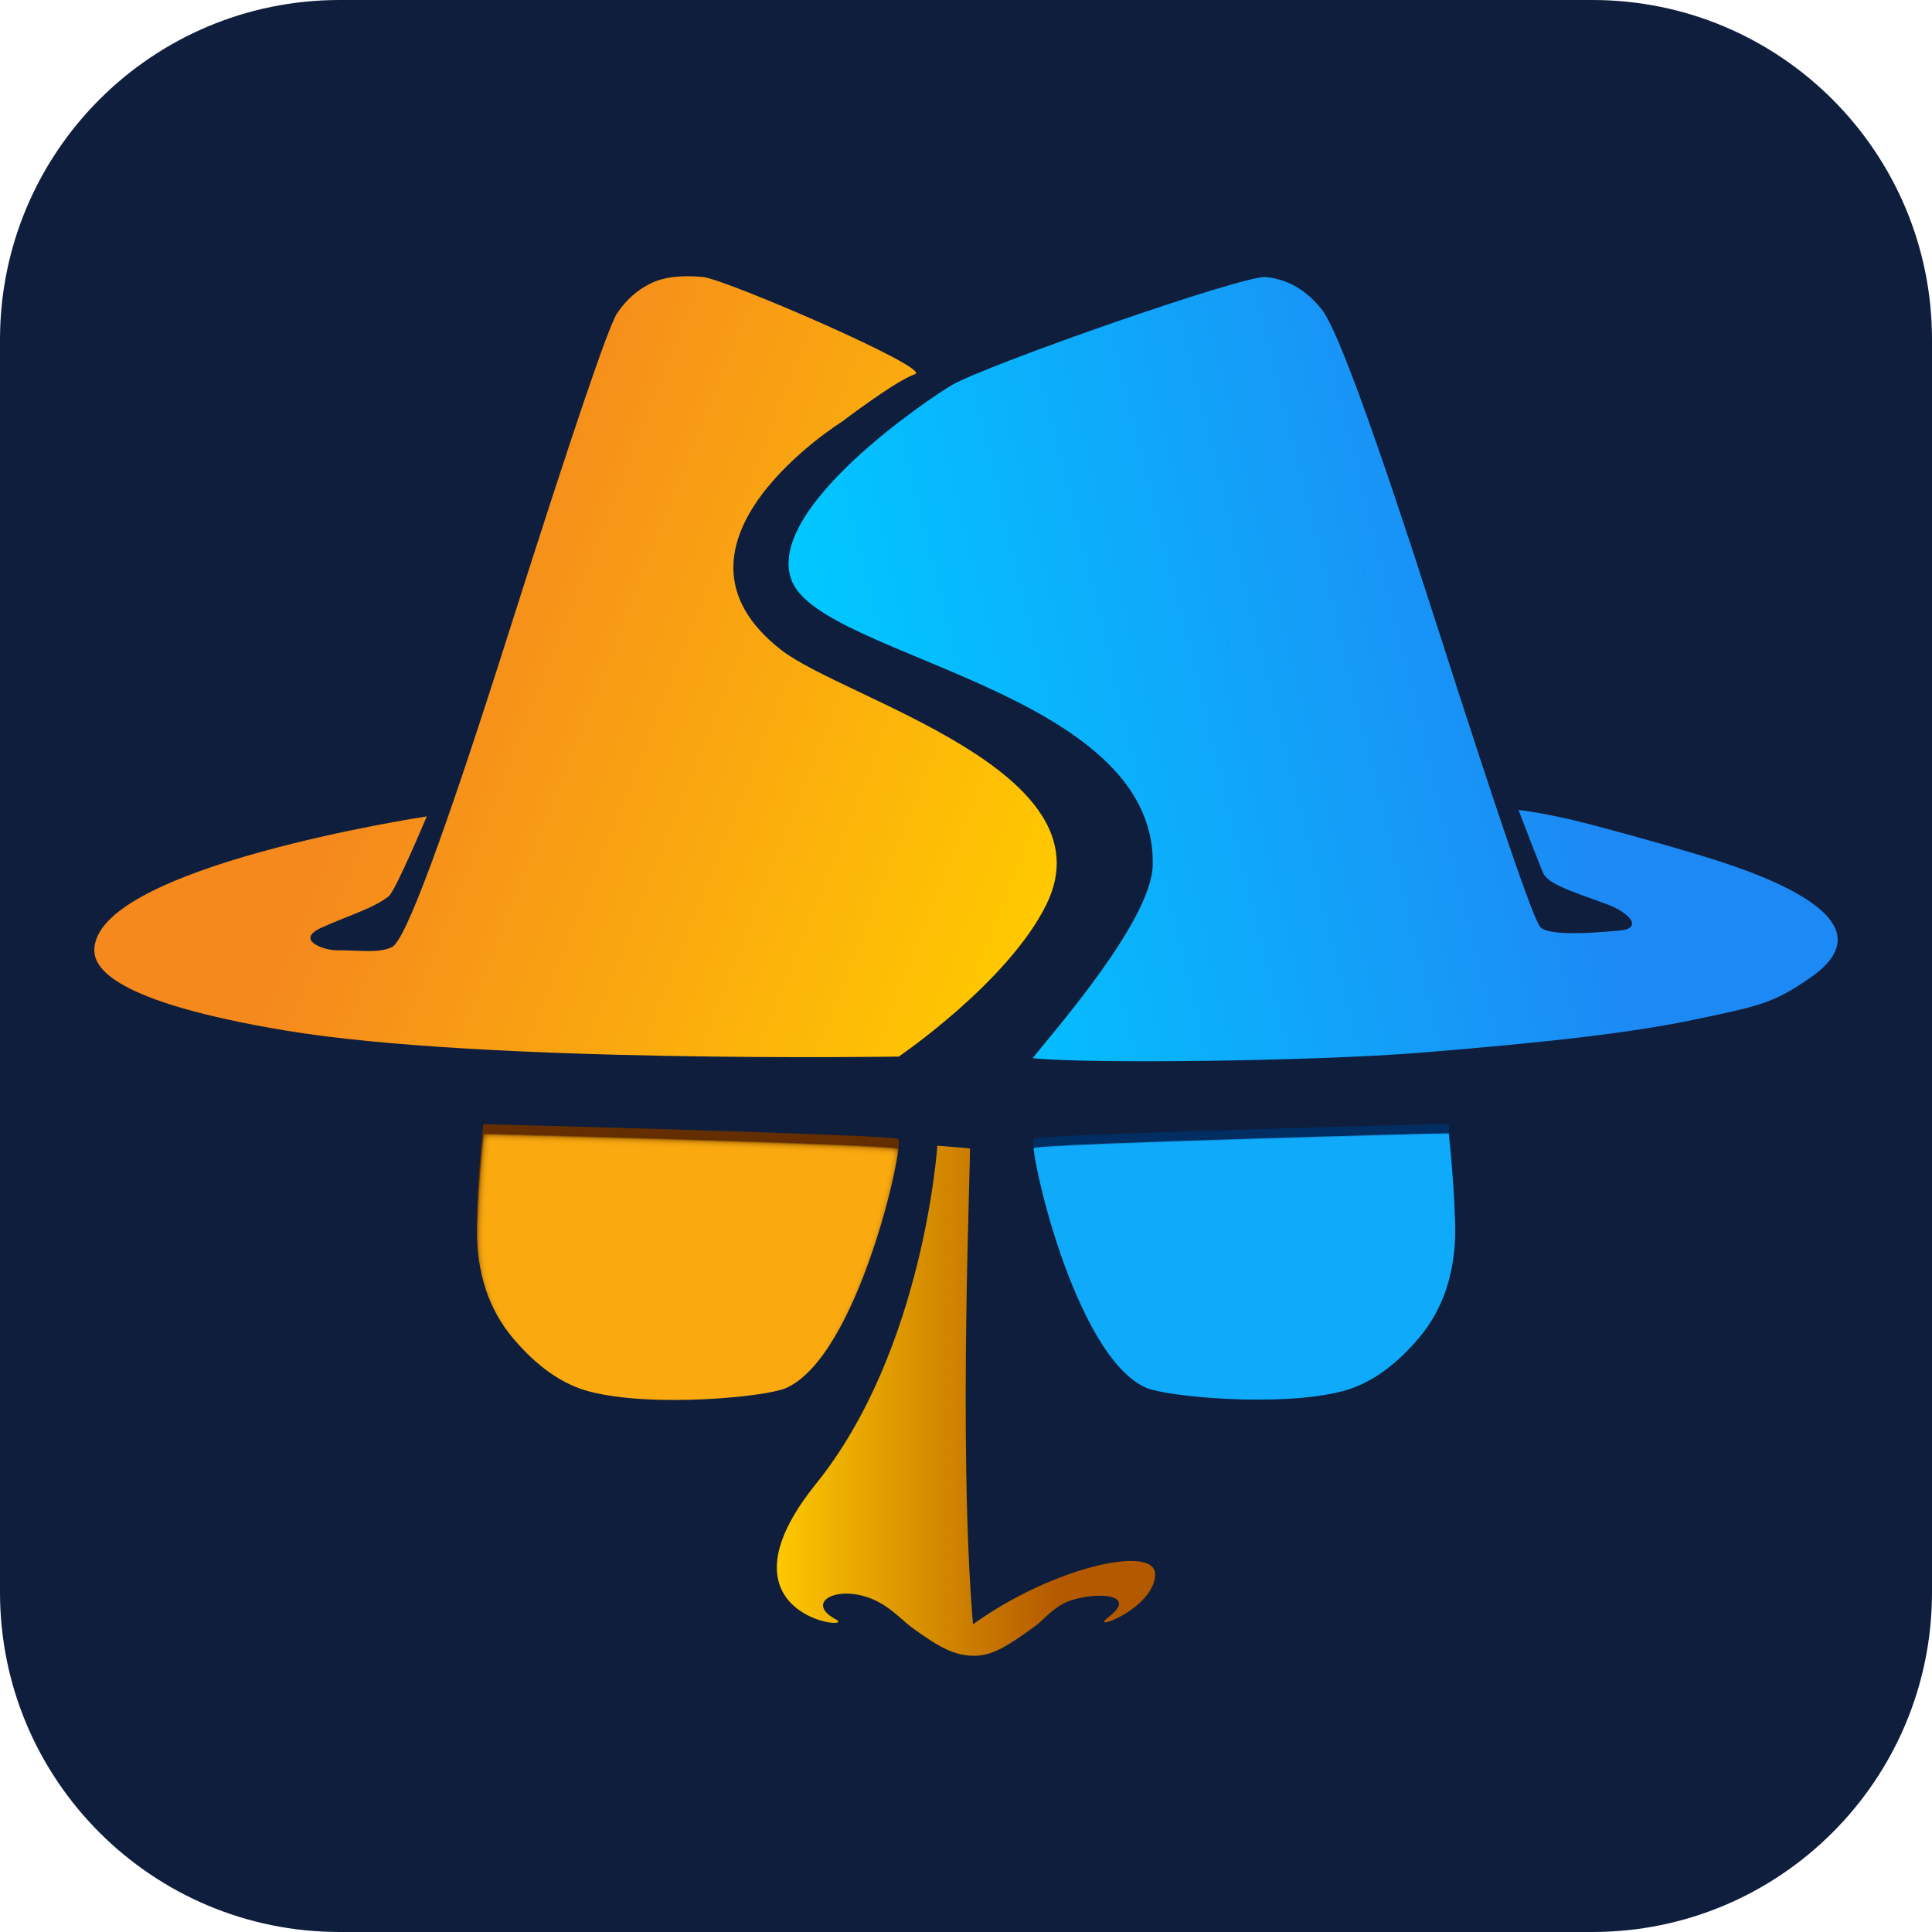
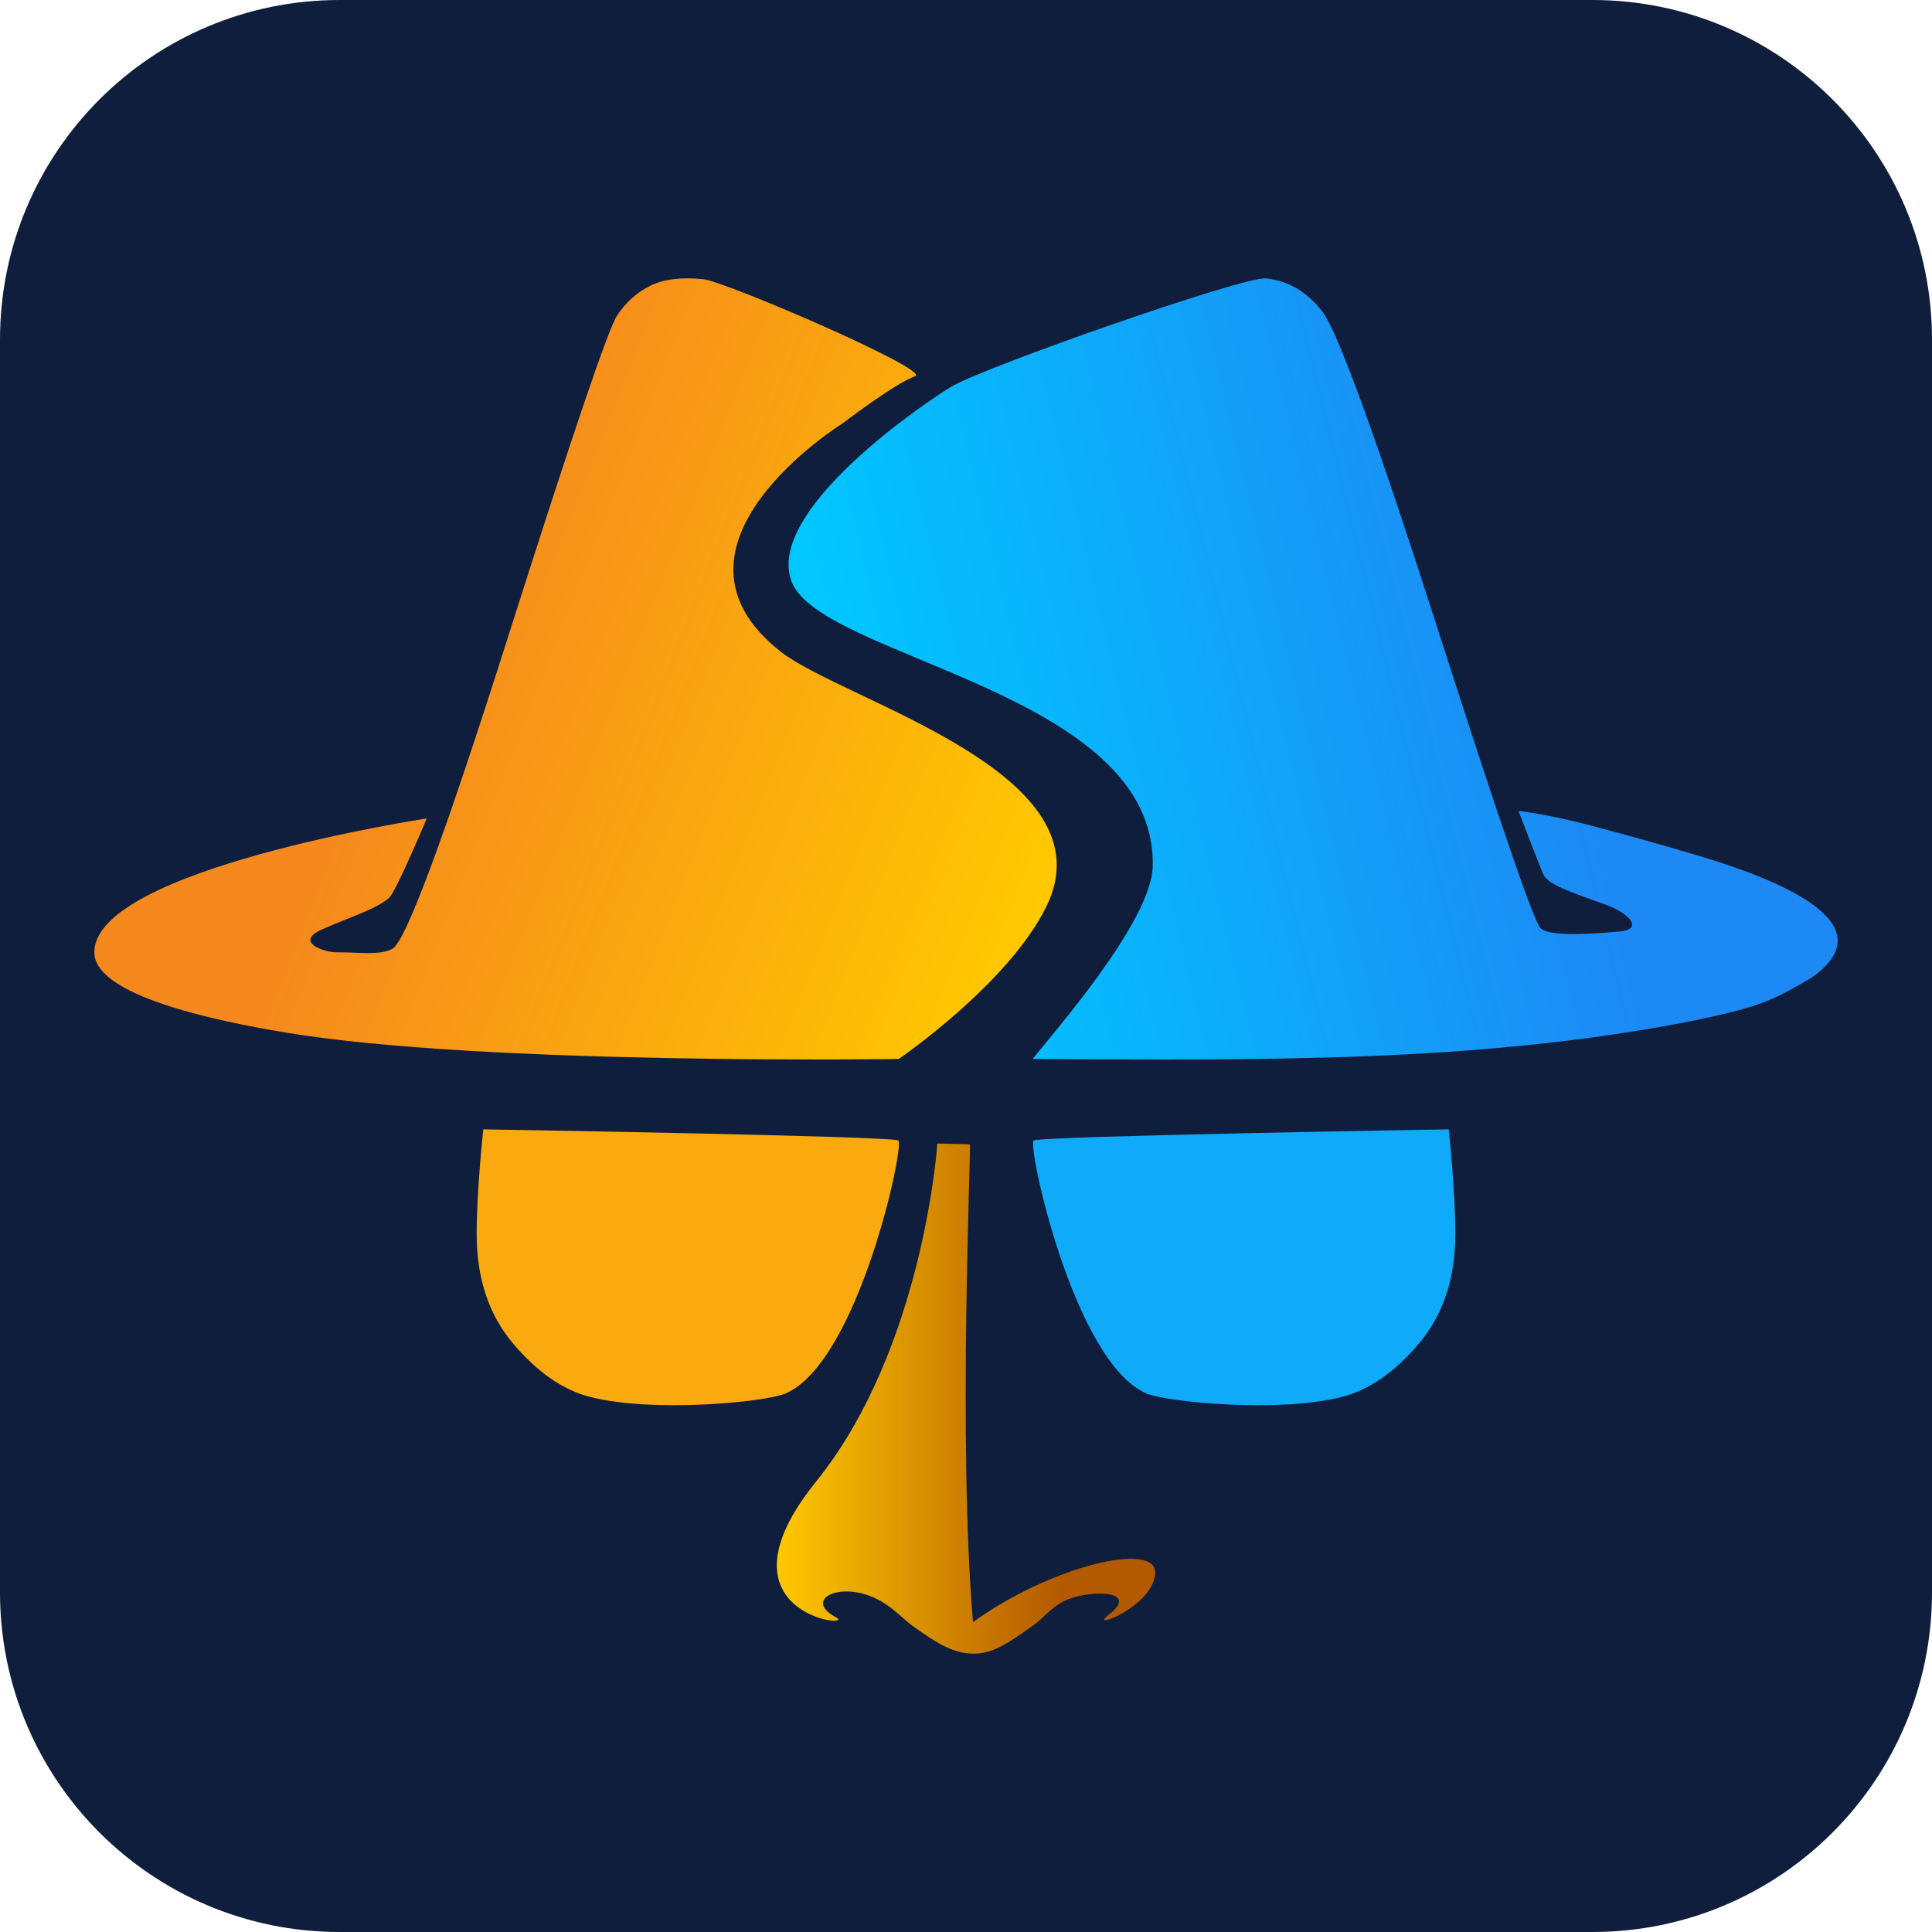
<svg xmlns="http://www.w3.org/2000/svg" xmlns:xlink="http://www.w3.org/1999/xlink" height="1024" stroke-miterlimit="10" style="clip-rule:evenodd;fill-rule:nonzero;stroke-linecap:round;stroke-linejoin:round" version="1.1" viewBox="50 146.397 1024 1024" width="1024" xml:space="preserve" id="svg8">
  <defs id="defs2">
    <linearGradient id="linearGradient47">
      <stop style="stop-color:#00c8ff;stop-opacity:1;" offset="0" id="stop47" />
      <stop style="stop-color:#1d89f5;stop-opacity:1;" offset="0.67" id="stop48" />
    </linearGradient>
    <linearGradient id="linearGradient44">
      <stop style="stop-color:#f5891d;stop-opacity:1;" offset="0.33" id="stop44" />
      <stop style="stop-color:#ffc800;stop-opacity:1;" offset="1" id="stop45" />
    </linearGradient>
    <linearGradient id="linearGradient28263">
      <stop style="stop-color:#ffc800;stop-opacity:1;" offset="0" id="stop28263" />
      <stop style="stop-color:#b35900;stop-opacity:1;" offset="0.75" id="stop28264" />
    </linearGradient>
-     <linearGradient xlink:href="#linearGradient28263" id="linearGradient28264" x1="411.735" y1="742.431" x2="612.265" y2="742.431" gradientUnits="userSpaceOnUse" />
-     <linearGradient xlink:href="#linearGradient44" id="linearGradient45" x1="55.557" y1="264.093" x2="558.253" y2="462.528" gradientUnits="userSpaceOnUse" />
-     <linearGradient xlink:href="#linearGradient47" id="linearGradient48" x1="417.997" y1="300.816" x2="972.442" y2="165.194" gradientUnits="userSpaceOnUse" />
+     <linearGradient xlink:href="#linearGradient28263" id="linearGradient28264" x1="411.735" y1="742.431" x2="612.265" y2="742.431" gradientUnits="userSpaceOnUse" gradientTransform="translate(7.9174006e-4,-2)" />
+     <linearGradient xlink:href="#linearGradient44" id="linearGradient45" x1="55.557" y1="264.093" x2="558.253" y2="462.528" gradientUnits="userSpaceOnUse" gradientTransform="matrix(1,0,0,0.9998134,0,0.3022812)" />
+     <linearGradient xlink:href="#linearGradient47" id="linearGradient48" x1="417.997" y1="300.816" x2="972.442" y2="165.194" gradientUnits="userSpaceOnUse" gradientTransform="matrix(1,0,0,0.9992939,0,-0.03563671)" />
    <filter style="color-interpolation-filters:sRGB" id="filter83" x="-0.032" y="-0.049" width="1.064" height="1.201">
      <feFlood result="flood" in="SourceGraphic" flood-opacity="1" flood-color="rgb(0,0,0)" id="feFlood82" />
      <feGaussianBlur result="blur" in="SourceGraphic" stdDeviation="0.5" id="feGaussianBlur82" />
      <feOffset result="offset" in="blur" dx="-0" dy="5" id="feOffset82" />
      <feComposite result="comp1" operator="out" in="flood" in2="offset" id="feComposite82" />
      <feComposite result="fbSourceGraphic" operator="atop" in="comp1" in2="SourceGraphic" id="feComposite83" />
      <feColorMatrix result="fbSourceGraphicAlpha" in="fbSourceGraphic" values="0 0 0 -1 0 0 0 0 -1 0 0 0 0 -1 0 0 0 0 1 0" id="feColorMatrix85" />
      <feFlood id="feFlood85" result="flood" in="fbSourceGraphic" flood-opacity="1" flood-color="rgb(100,46,0)" />
      <feGaussianBlur id="feGaussianBlur85" result="blur" in="fbSourceGraphic" stdDeviation="0.5" />
      <feOffset id="feOffset85" result="offset" in="blur" dx="-0" dy="5" />
      <feComposite id="feComposite85" result="comp1" operator="out" in="flood" in2="offset" />
      <feComposite id="feComposite86" result="fbSourceGraphic" operator="atop" in="comp1" in2="fbSourceGraphic" />
      <feColorMatrix result="fbSourceGraphicAlpha" in="fbSourceGraphic" values="0 0 0 -1 0 0 0 0 -1 0 0 0 0 -1 0 0 0 0 1 0" id="feColorMatrix98" />
      <feFlood id="feFlood98" result="flood" in="fbSourceGraphic" flood-opacity="1" flood-color="rgb(100,46,0)" />
      <feGaussianBlur id="feGaussianBlur98" result="blur" in="fbSourceGraphic" stdDeviation="2" />
      <feOffset id="feOffset98" result="offset" in="blur" dx="-0" dy="5" />
      <feComposite id="feComposite98" result="comp1" operator="out" in="flood" in2="offset" />
      <feComposite id="feComposite99" result="comp2" operator="atop" in="comp1" in2="fbSourceGraphic" />
    </filter>
    <filter style="color-interpolation-filters:sRGB" id="filter107" x="0" y="0" width="1" height="1.034">
      <feFlood result="flood" in="SourceGraphic" flood-opacity="1" flood-color="rgb(0,46,99)" id="feFlood106" />
      <feGaussianBlur result="blur" in="SourceGraphic" stdDeviation="0" id="feGaussianBlur106" />
      <feOffset result="offset" in="blur" dx="-0" dy="5" id="feOffset106" />
      <feComposite result="comp1" operator="out" in="flood" in2="offset" id="feComposite106" />
      <feComposite result="comp2" operator="atop" in="comp1" in2="SourceGraphic" id="feComposite107" />
    </filter>
  </defs>
  <rect style="clip-rule:evenodd;display:inline;fill:#0f1e3c;fill-opacity:1;fill-rule:evenodd;stroke-width:32.387;stroke-linecap:round;stroke-linejoin:round" id="rect24" width="1024" height="1024" x="50" y="146.397" ry="180" rx="180" />
-   <g id="glyph" style="opacity:1" transform="matrix(0.9999984,0,0,1,50.00008,146.3969)">
-     <path d="m 496.82,607.259 c 0,0 -7.137,108.241 -64.272,179.133 -57.135,70.892 22.819,78.412 10.484,71.905 -18.674,-9.853 4.813,-20.906 25.78,-7.336 5.901,3.819 10.603,8.814 14.939,11.969 14.362,10.445 22.378,14.575 32.255,14.672 9.877,0.096 18.071,-5.129 32.433,-15.575 4.336,-3.154 8.736,-8.661 14.939,-11.969 12.23,-6.521 42.244,-6.696 23.975,7.192 -11.023,8.38 24.319,-4.561 24.908,-22.513 0.549,-16.741 -55.068,-3.822 -96.548,26.187 -8.071,-94.579 -0.889,-251.948 -1.674,-252.21 -0.677,-0.225 -17.219,-1.455 -17.219,-1.455 z" fill="#000000" fill-rule="nonzero" opacity="1" stroke="none" id="path2" style="fill:url(#linearGradient28264);fill-opacity:1" />
-     <g opacity="1" id="g7" style="fill:#000000;fill-opacity:1" transform="translate(0,-2.19982)">
-       <path d="m 767.838,597.833 c 0,0 3.52,32.053 3.52,55.515 0,23.461 -6.452,42.818 -19.356,58.068 -12.905,15.25 -26.429,24.503 -40.472,28.154 -33.425,8.691 -93.3,2.816 -103.909,-1.76 -38.564,-16.632 -63.257,-129.736 -59.738,-132.083 3.519,-2.346 219.955,-7.894 219.955,-7.894 z" fill="#000000" fill-rule="nonzero" opacity="1" stroke="none" id="path3" style="display:inline;fill:#0faafa;fill-opacity:1;filter:url(#filter107)" />
-       <path d="m 256.161,598.012 c 0,0 -3.519,32.053 -3.519,55.515 0,23.461 6.452,42.818 19.356,58.068 12.904,15.25 26.429,24.503 40.472,28.154 33.425,8.691 93.3,2.816 103.909,-1.76 38.563,-16.632 63.257,-129.736 59.738,-132.083 -3.519,-2.346 -219.956,-7.894 -219.956,-7.894 z" fill="#000000" fill-rule="nonzero" opacity="1" stroke="none" id="path5" style="fill:#faaa0f;fill-opacity:1;filter:url(#filter83)" />
+   <g id="glyph" style="opacity:1" transform="matrix(0.9999984,0,0,1,50.00008,147.2594)">
+     <path d="m 496.821,605.259 c 0,0 -7.137,108.241 -64.272,179.133 -57.135,70.892 22.819,78.412 10.484,71.905 -18.674,-9.853 4.813,-20.906 25.78,-7.336 5.901,3.819 10.603,8.814 14.939,11.969 14.362,10.445 22.378,14.575 32.255,14.672 9.877,0.096 18.071,-5.129 32.433,-15.575 4.336,-3.154 8.736,-8.661 14.939,-11.969 12.23,-6.521 42.244,-6.696 23.975,7.192 -11.023,8.38 24.319,-4.561 24.908,-22.513 0.549,-16.741 -55.068,-3.822 -96.548,26.187 -8.071,-94.579 -0.889,-252.948 -1.674,-253.21 -0.677,-0.225 -17.219,-0.455 -17.219,-0.455 z" fill="#000000" fill-rule="nonzero" opacity="1" stroke="none" id="path2" style="fill:url(#linearGradient28264);fill-opacity:1" />
+     <g opacity="1" id="g7" style="fill:#000000;fill-opacity:1" transform="translate(7.2996115e-4,-2.19982)">
+       <path d="m 767.838,599.923 c 0,0 3.52,32.053 3.52,55.515 0,23.461 -6.452,42.818 -19.356,58.068 -12.905,15.25 -26.429,24.503 -40.472,28.154 -33.425,8.691 -93.3,2.816 -103.909,-1.76 -38.564,-16.632 -63.257,-131.736 -59.738,-134.083 3.519,-2.346 219.955,-5.894 219.955,-5.894 z" fill="#000000" fill-rule="nonzero" opacity="1" stroke="none" id="path3" style="display:inline;fill:#0faafa;fill-opacity:1" />
+       <path d="m 256.161,599.923 c 0,0 -3.519,32.053 -3.519,55.515 0,23.461 6.452,42.818 19.356,58.068 12.904,15.25 26.429,24.503 40.472,28.154 33.425,8.691 93.3,2.816 103.909,-1.76 38.563,-16.632 63.257,-131.736 59.738,-134.083 -3.519,-2.346 -219.956,-5.894 -219.956,-5.894 z" fill="#000000" fill-rule="nonzero" opacity="1" stroke="none" id="path5" style="fill:#faaa0f;fill-opacity:1" />
    </g>
    <g opacity="1" id="g8">
-       <path d="m 670.904,146.832 c -11.693,-1.16 -148.374,46.679 -166.481,57.318 -12.051,7.081 -99.927,65.97 -84.704,103.854 16.262,40.469 193.702,58.301 191.234,150.795 -0.789,29.55 -53.67,89.282 -63.609,102.046 30.109,3.184 150.516,1.514 204.243,-2.8 69.373,-5.571 114.592,-10.831 147.333,-17.793 32.741,-6.962 41.022,-8.203 61.389,-22.627 41.761,-29.572 -21.825,-53.08 -59.635,-64.454 -21.232,-6.386 -40.911,-11.753 -58.01,-16.272 -23.04,-6.089 -37.822,-7.596 -37.822,-7.596 0,0 12.721,33.2 13.443,34.214 3.641,5.114 11.448,7.821 32.916,15.568 12.863,4.641 19.656,12.959 7.378,14.119 -24.556,2.321 -38.587,1.741 -42.095,-1.74 -3.508,-3.482 -21.633,-56.279 -54.373,-158.392 C 729.37,230.959 708.907,174.681 700.722,164.238 692.537,153.794 682.598,147.992 670.904,146.832 Z" fill="#000000" fill-rule="nonzero" opacity="1" stroke="none" id="path7" style="fill:url(#linearGradient48)" />
-       <path d="m 356.944,146.832 c -4.677,0.58 -8.77,1.741 -12.278,3.481 -7.015,3.481 -12.862,8.703 -17.539,15.665 -4.677,6.963 -23.971,63.821 -57.881,170.575 -33.91,106.755 -54.373,161.873 -61.389,165.354 -7.016,3.481 -16.744,1.735 -29.817,1.741 -6.35,0.002 -22.061,-5.465 -7.591,-11.993 14.47,-6.527 27.891,-10.353 35.654,-16.7 3.635,-2.972 20.089,-42.247 20.089,-42.247 0,0 -176.192,26.691 -176.192,70.94 0,8.99 9.072,27.226 101.73,42.617 104.28,17.322 324.619,13.743 324.619,13.743 0,0 57.883,-39.33 78.21,-80.507 C 589.66,408.397 447.556,370.582 414.06,344.497 c -72.048,-56.108 32.337,-121.08 32.337,-121.08 0,0 28.246,-21.576 38.62,-25.127 8.99,-3.078 -100.594,-50.298 -112.287,-51.458 -5.847,-0.58 -11.108,-0.58 -15.786,0 z" fill-rule="nonzero" opacity="1" stroke="none" id="path8" style="display:inline;mix-blend-mode:normal;fill:url(#linearGradient45);fill-rule:nonzero" />
+       <path d="m 670.904,146.693 c -11.693,-1.159 -148.374,46.646 -166.481,57.278 -12.051,7.076 -99.927,65.923 -84.704,103.781 16.262,40.44 193.702,58.26 191.234,150.689 -0.789,29.529 -53.67,89.219 -63.609,101.974 117.227,0.478 236.016,2.493 351.576,-20.578 32.741,-6.957 39.707,-9.732 61.389,-22.611 41.761,-29.551 -21.825,-53.043 -59.635,-64.408 -21.232,-6.381 -40.911,-11.745 -58.01,-16.261 -23.04,-6.085 -37.822,-7.591 -37.822,-7.591 0,0 12.721,33.177 13.443,34.19 3.641,5.11 11.448,7.815 32.916,15.557 12.863,4.638 19.656,12.95 7.378,14.109 -24.556,2.319 -38.587,1.74 -42.095,-1.739 C 812.976,487.602 794.851,434.842 762.111,332.801 729.37,230.76 708.907,174.522 700.722,164.086 692.537,153.65 682.598,147.852 670.904,146.693 Z" fill="#000000" fill-rule="nonzero" opacity="1" stroke="none" id="path7" style="fill:url(#linearGradient48);stroke-width:1" />
+       <path d="m 356.944,147.107 c -4.677,0.58 -8.77,1.741 -12.278,3.48 -7.015,3.48 -12.862,8.701 -17.539,15.662 -4.677,6.962 -23.971,63.809 -57.881,170.543 -33.91,106.735 -54.373,161.843 -61.389,165.323 -7.016,3.48 -16.744,1.735 -29.817,1.741 -6.35,0.002 -22.061,-5.464 -7.591,-11.991 14.47,-6.526 27.891,-10.351 35.654,-16.697 3.635,-2.971 20.089,-42.239 20.089,-42.239 0,0 -176.192,26.686 -176.192,70.927 0,8.988 9.072,27.221 101.73,42.609 104.28,17.319 324.619,13.941 324.619,13.941 0,0 57.883,-39.523 78.21,-80.692 C 589.66,408.623 447.556,370.815 414.06,344.735 c -72.048,-56.098 32.337,-121.057 32.337,-121.057 0,0 28.246,-21.572 38.62,-25.122 8.99,-3.077 -100.594,-50.289 -112.287,-51.448 -5.847,-0.58 -11.108,-0.58 -15.786,0 z" fill-rule="nonzero" opacity="1" stroke="none" id="path8" style="display:inline;mix-blend-mode:normal;fill:url(#linearGradient45);fill-rule:nonzero;stroke-width:1" />
    </g>
  </g>
</svg>
